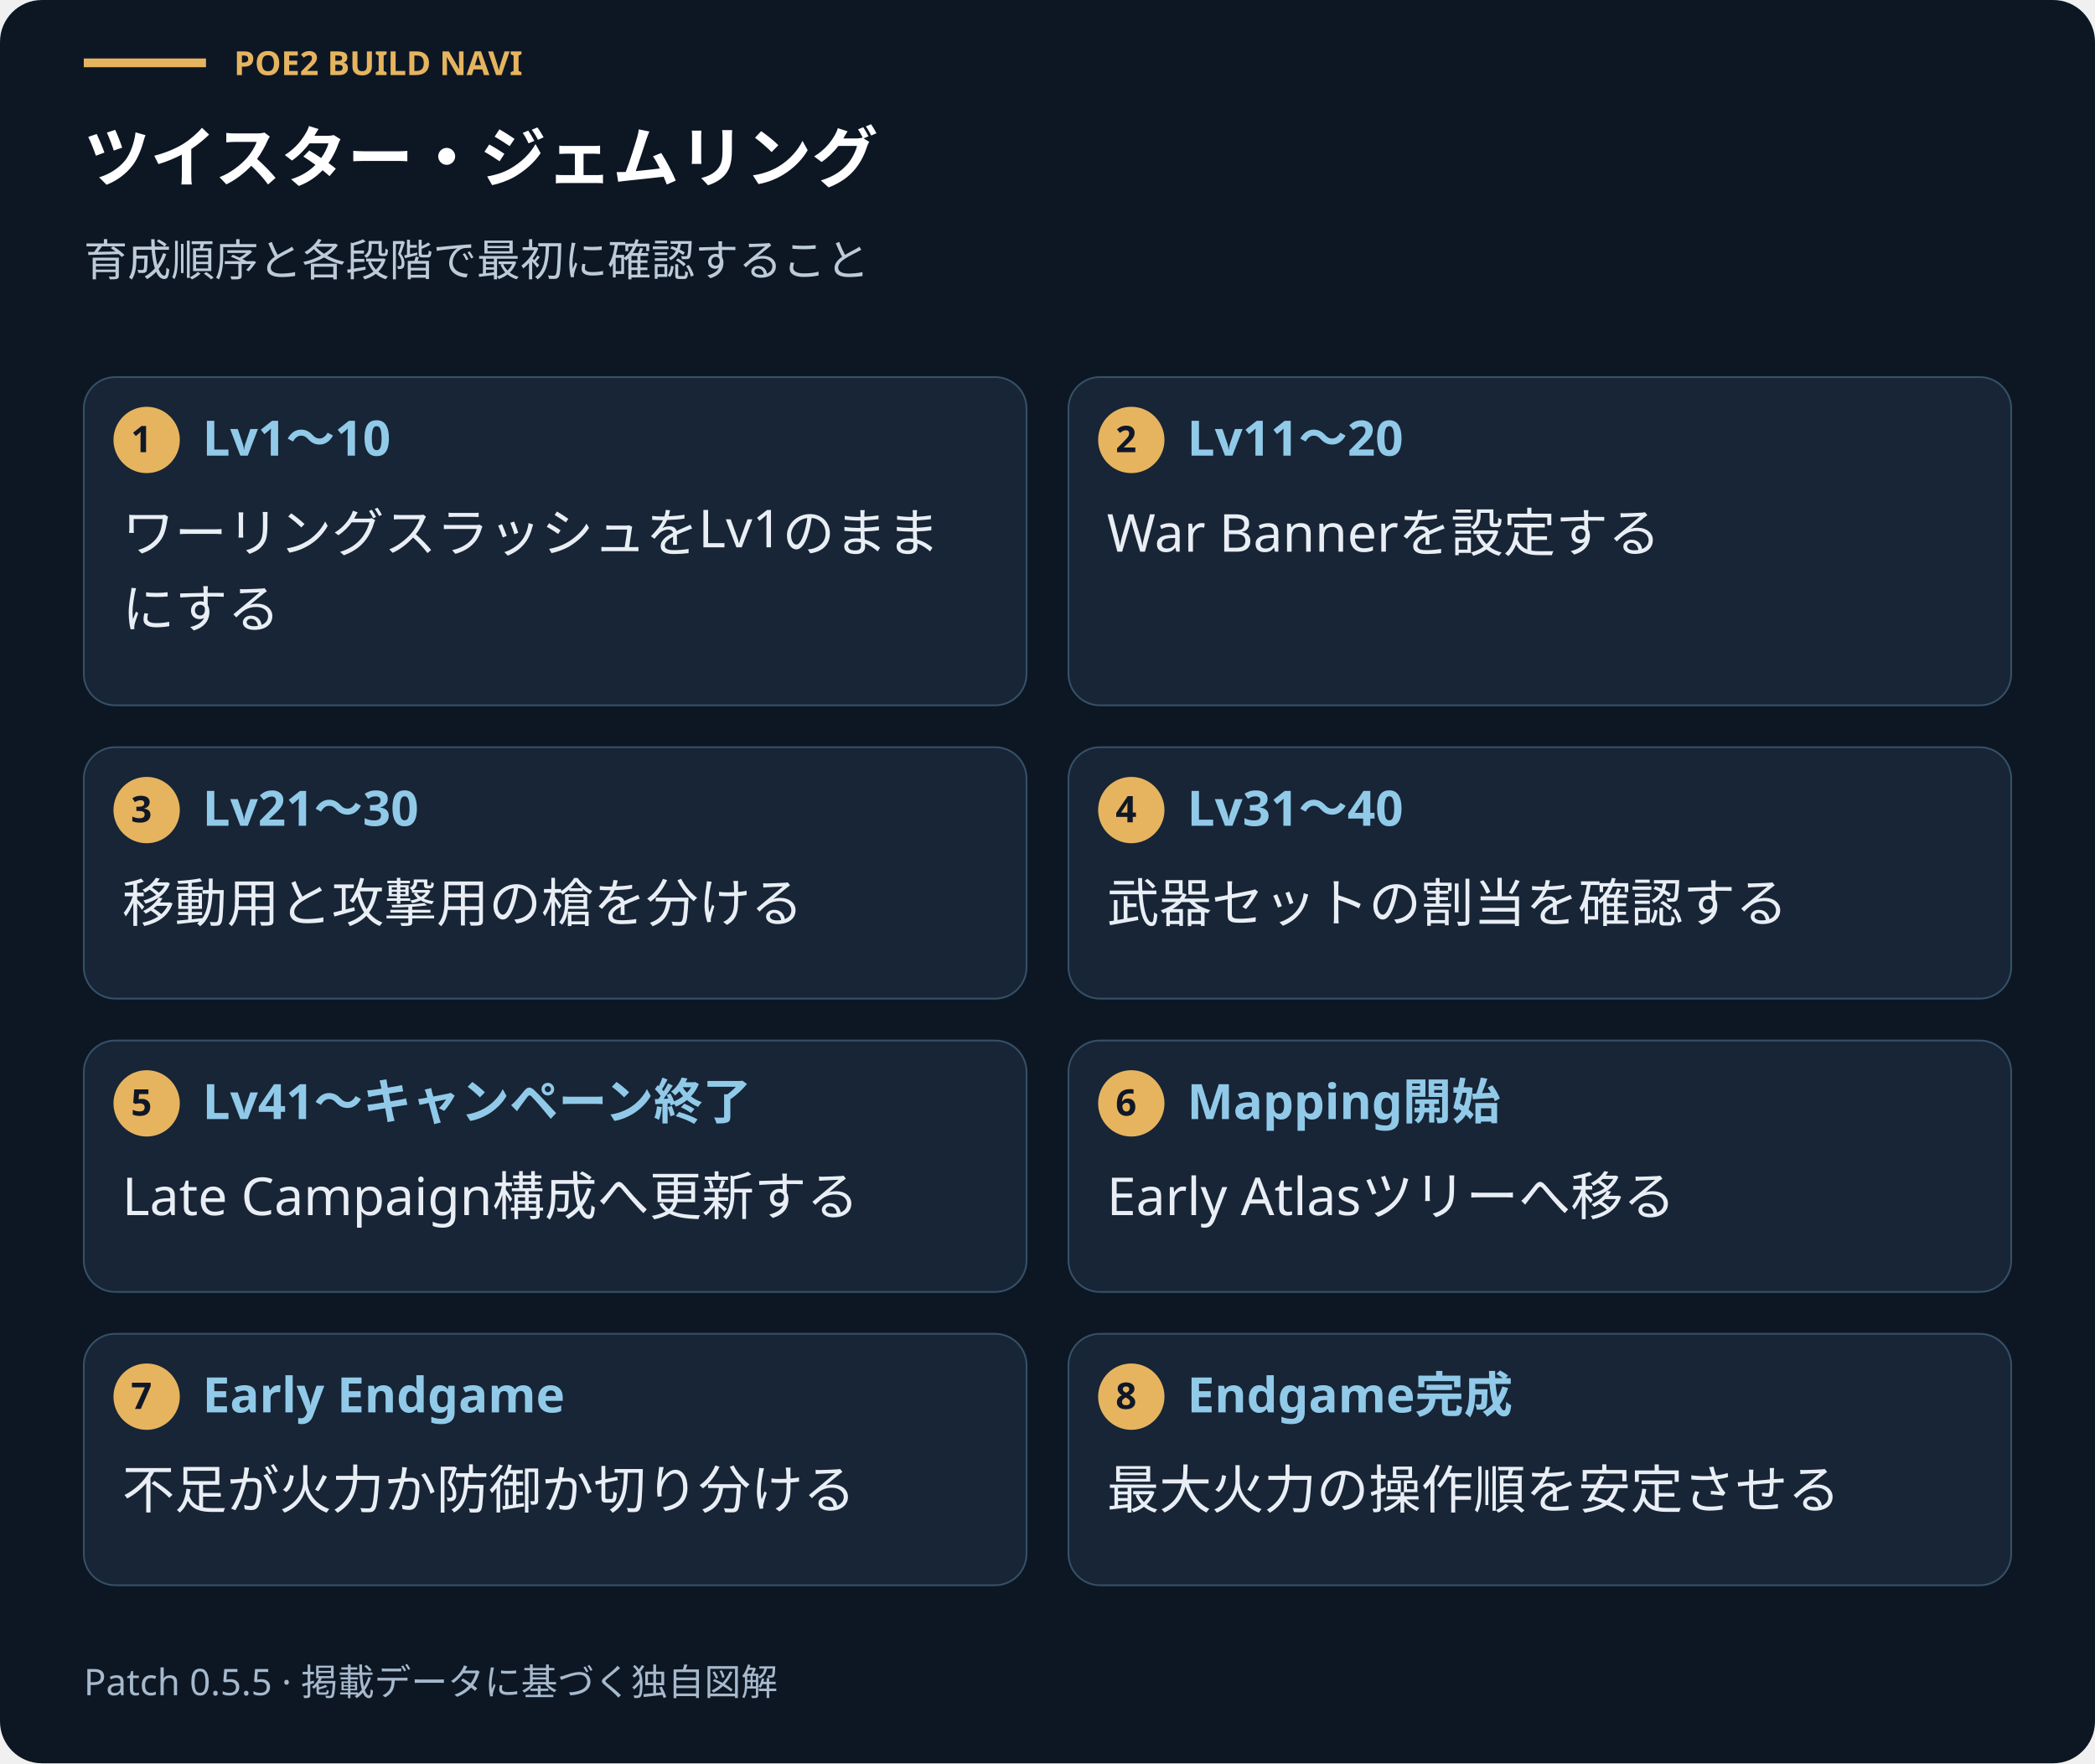
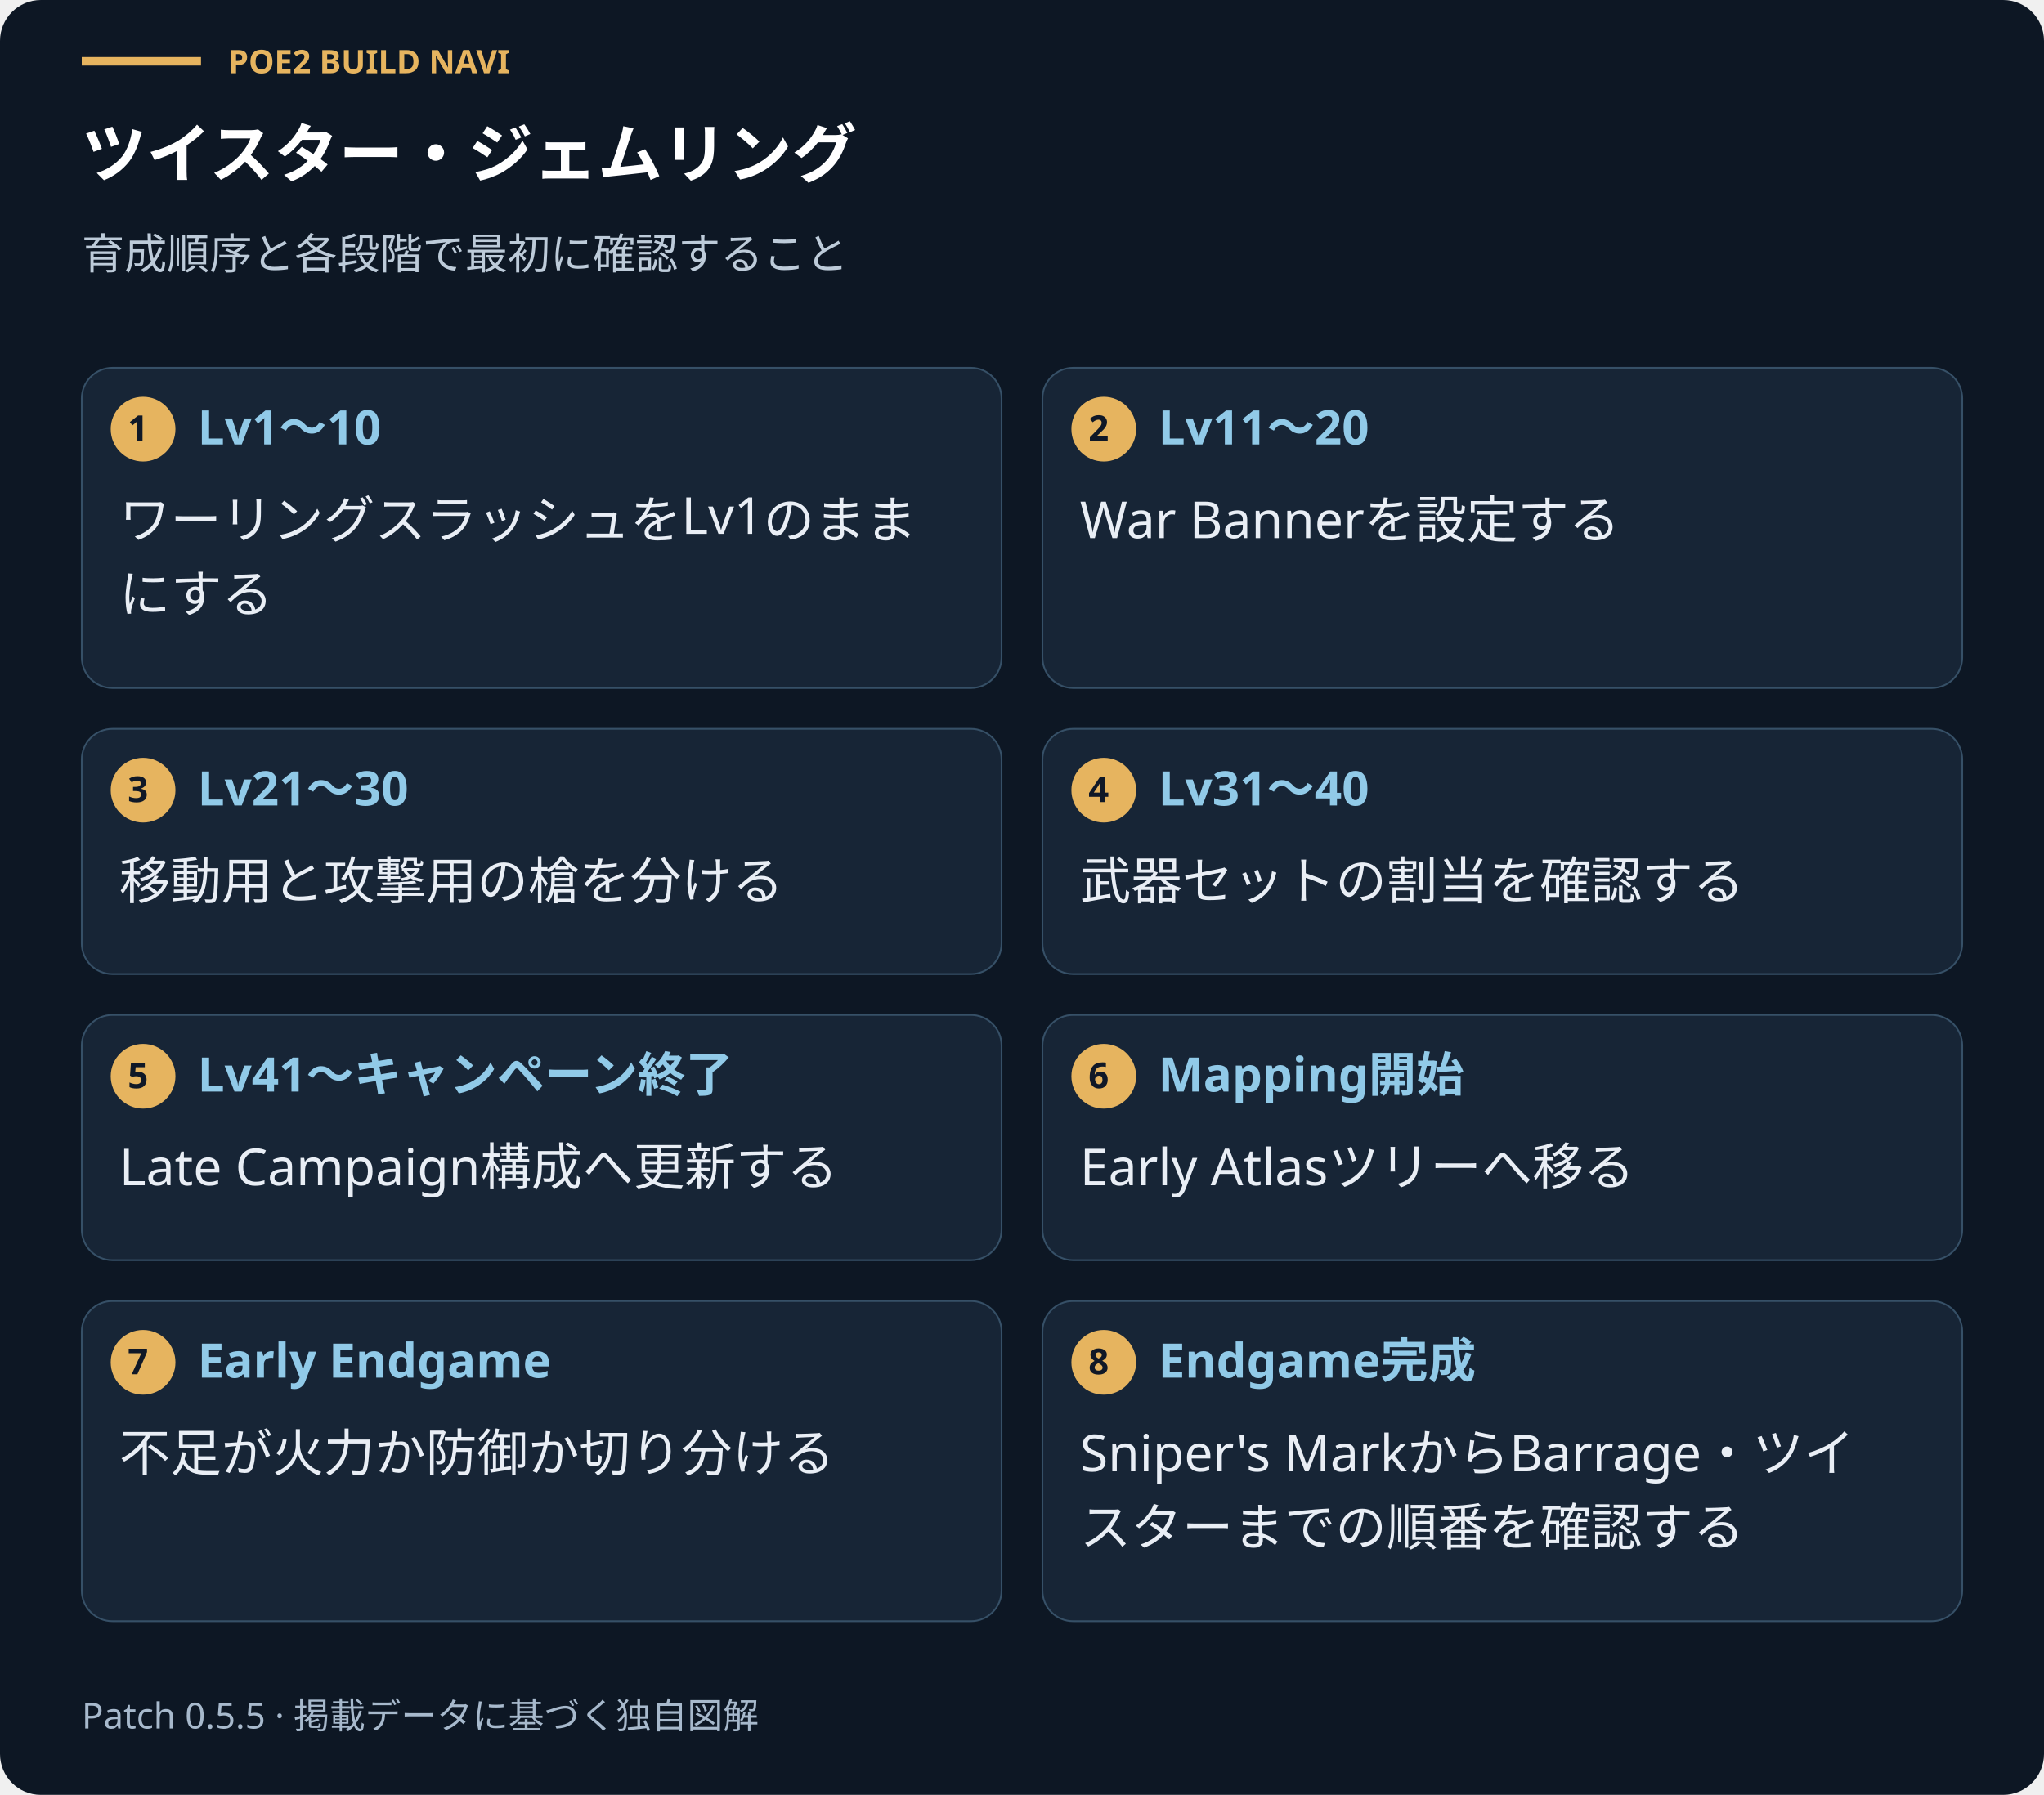
- <svg xmlns="http://www.w3.org/2000/svg" width="1200" height="1010" viewBox="0 0 1200 1010" role="img" aria-labelledby="title desc">
+ <svg xmlns="http://www.w3.org/2000/svg" width="1200" height="1054" viewBox="0 0 1200 1054" role="img" aria-labelledby="title desc">
  <g font-family="sans-serif">
-     <rect width="1200" height="1010" rx="24" fill="#0d1724" />
+     <rect width="1200" height="1054" rx="24" fill="#0d1724" />
    <path d="M48 36h70" stroke="#e6b45f" stroke-width="5" />
    <text x="134" y="43" fill="#e6b45f" font-size="19" font-weight="700">
      <tspan x="134" dy="0">POE2 BUILD NAVI</tspan>
    </text>
    <text x="48" y="104" fill="#ffffff" font-size="38" font-weight="700">
      <tspan x="48" dy="0">ツイスター・ジェムリング</tspan>
    </text>
    <text x="48" y="158" fill="#bdcbd9" font-size="25" font-weight="400">
      <tspan x="48" dy="0">育成順序と各段階で最初に確認すること</tspan>
    </text>
    <rect x="48" y="216" width="540" height="188" rx="18" fill="#172536" stroke="#365067" />
    <circle cx="84" cy="252" r="19" fill="#e6b45f" />
    <text x="75" y="259" fill="#101827" font-size="21" font-weight="700">
      <tspan x="75" dy="0">1</tspan>
    </text>
    <text x="116" y="261" fill="#91cae8" font-size="28" font-weight="700">
      <tspan x="116" dy="0">Lv1〜10</tspan>
    </text>
    <text x="70" y="316" fill="#e9eef5" font-size="30" font-weight="400">
      <tspan x="70" dy="0">ワーリングスラッシュをLv1のまま</tspan>
      <tspan x="70" dy="43.5">にする</tspan>
    </text>
    <rect x="612" y="216" width="540" height="188" rx="18" fill="#172536" stroke="#365067" />
    <circle cx="648" cy="252" r="19" fill="#e6b45f" />
    <text x="639" y="259" fill="#101827" font-size="21" font-weight="700">
      <tspan x="639" dy="0">2</tspan>
    </text>
    <text x="680" y="261" fill="#91cae8" font-size="28" font-weight="700">
      <tspan x="680" dy="0">Lv11〜20</tspan>
    </text>
    <text x="634" y="316" fill="#e9eef5" font-size="30" font-weight="400">
      <tspan x="634" dy="0">War Bannerを設定する</tspan>
    </text>
    <rect x="48" y="428" width="540" height="144" rx="18" fill="#172536" stroke="#365067" />
    <circle cx="84" cy="464" r="19" fill="#e6b45f" />
    <text x="75" y="471" fill="#101827" font-size="21" font-weight="700">
      <tspan x="75" dy="0">3</tspan>
    </text>
    <text x="116" y="473" fill="#91cae8" font-size="28" font-weight="700">
      <tspan x="116" dy="0">Lv21〜30</tspan>
    </text>
    <text x="70" y="528" fill="#e9eef5" font-size="30" font-weight="400">
      <tspan x="70" dy="0">移動用と攻撃用の槍を分ける</tspan>
    </text>
    <rect x="612" y="428" width="540" height="144" rx="18" fill="#172536" stroke="#365067" />
    <circle cx="648" cy="464" r="19" fill="#e6b45f" />
    <text x="639" y="471" fill="#101827" font-size="21" font-weight="700">
      <tspan x="639" dy="0">4</tspan>
    </text>
    <text x="680" y="473" fill="#91cae8" font-size="28" font-weight="700">
      <tspan x="680" dy="0">Lv31〜40</tspan>
    </text>
    <text x="634" y="528" fill="#e9eef5" font-size="30" font-weight="400">
      <tspan x="634" dy="0">武器セットの割当を確認する</tspan>
    </text>
    <rect x="48" y="596" width="540" height="144" rx="18" fill="#172536" stroke="#365067" />
    <circle cx="84" cy="632" r="19" fill="#e6b45f" />
    <text x="75" y="639" fill="#101827" font-size="21" font-weight="700">
      <tspan x="75" dy="0">5</tspan>
    </text>
    <text x="116" y="641" fill="#91cae8" font-size="28" font-weight="700">
      <tspan x="116" dy="0">Lv41〜キャンペーン終了</tspan>
    </text>
    <text x="70" y="696" fill="#e9eef5" font-size="30" font-weight="400">
      <tspan x="70" dy="0">Late Campaign構成へ更新する</tspan>
    </text>
    <rect x="612" y="596" width="540" height="144" rx="18" fill="#172536" stroke="#365067" />
    <circle cx="648" cy="632" r="19" fill="#e6b45f" />
    <text x="639" y="639" fill="#101827" font-size="21" font-weight="700">
      <tspan x="639" dy="0">6</tspan>
    </text>
    <text x="680" y="641" fill="#91cae8" font-size="28" font-weight="700">
      <tspan x="680" dy="0">Mapping開始</tspan>
    </text>
    <text x="634" y="696" fill="#e9eef5" font-size="30" font-weight="400">
      <tspan x="634" dy="0">Early Atlasツリーへ移る</tspan>
    </text>
-     <rect x="48" y="764" width="540" height="144" rx="18" fill="#172536" stroke="#365067" />
+     <rect x="48" y="764" width="540" height="188" rx="18" fill="#172536" stroke="#365067" />
    <circle cx="84" cy="800" r="19" fill="#e6b45f" />
    <text x="75" y="807" fill="#101827" font-size="21" font-weight="700">
      <tspan x="75" dy="0">7</tspan>
    </text>
    <text x="116" y="809" fill="#91cae8" font-size="28" font-weight="700">
      <tspan x="116" dy="0">Early Endgame</tspan>
    </text>
    <text x="70" y="864" fill="#e9eef5" font-size="30" font-weight="400">
      <tspan x="70" dy="0">不足が火力か防御か切り分ける</tspan>
    </text>
-     <rect x="612" y="764" width="540" height="144" rx="18" fill="#172536" stroke="#365067" />
+     <rect x="612" y="764" width="540" height="188" rx="18" fill="#172536" stroke="#365067" />
    <circle cx="648" cy="800" r="19" fill="#e6b45f" />
    <text x="639" y="807" fill="#101827" font-size="21" font-weight="700">
      <tspan x="639" dy="0">8</tspan>
    </text>
    <text x="680" y="809" fill="#91cae8" font-size="28" font-weight="700">
      <tspan x="680" dy="0">Endgame完成</tspan>
    </text>
    <text x="634" y="864" fill="#e9eef5" font-size="30" font-weight="400">
-       <tspan x="634" dy="0">最大火力の操作順を安定させる</tspan>
+       <tspan x="634" dy="0">Sniper's MarkからBarrage・ツイ</tspan>
+       <tspan x="634" dy="43.5">スターまでの順番を確認する</tspan>
    </text>
-     <text x="48" y="971" fill="#a7b9cc" font-size="21" font-weight="400">
+     <text x="48" y="1015" fill="#a7b9cc" font-size="21" font-weight="400">
      <tspan x="48" dy="0">Patch 0.5.5 · 掲載データに基づく独自図解</tspan>
    </text>
  </g>
</svg>
